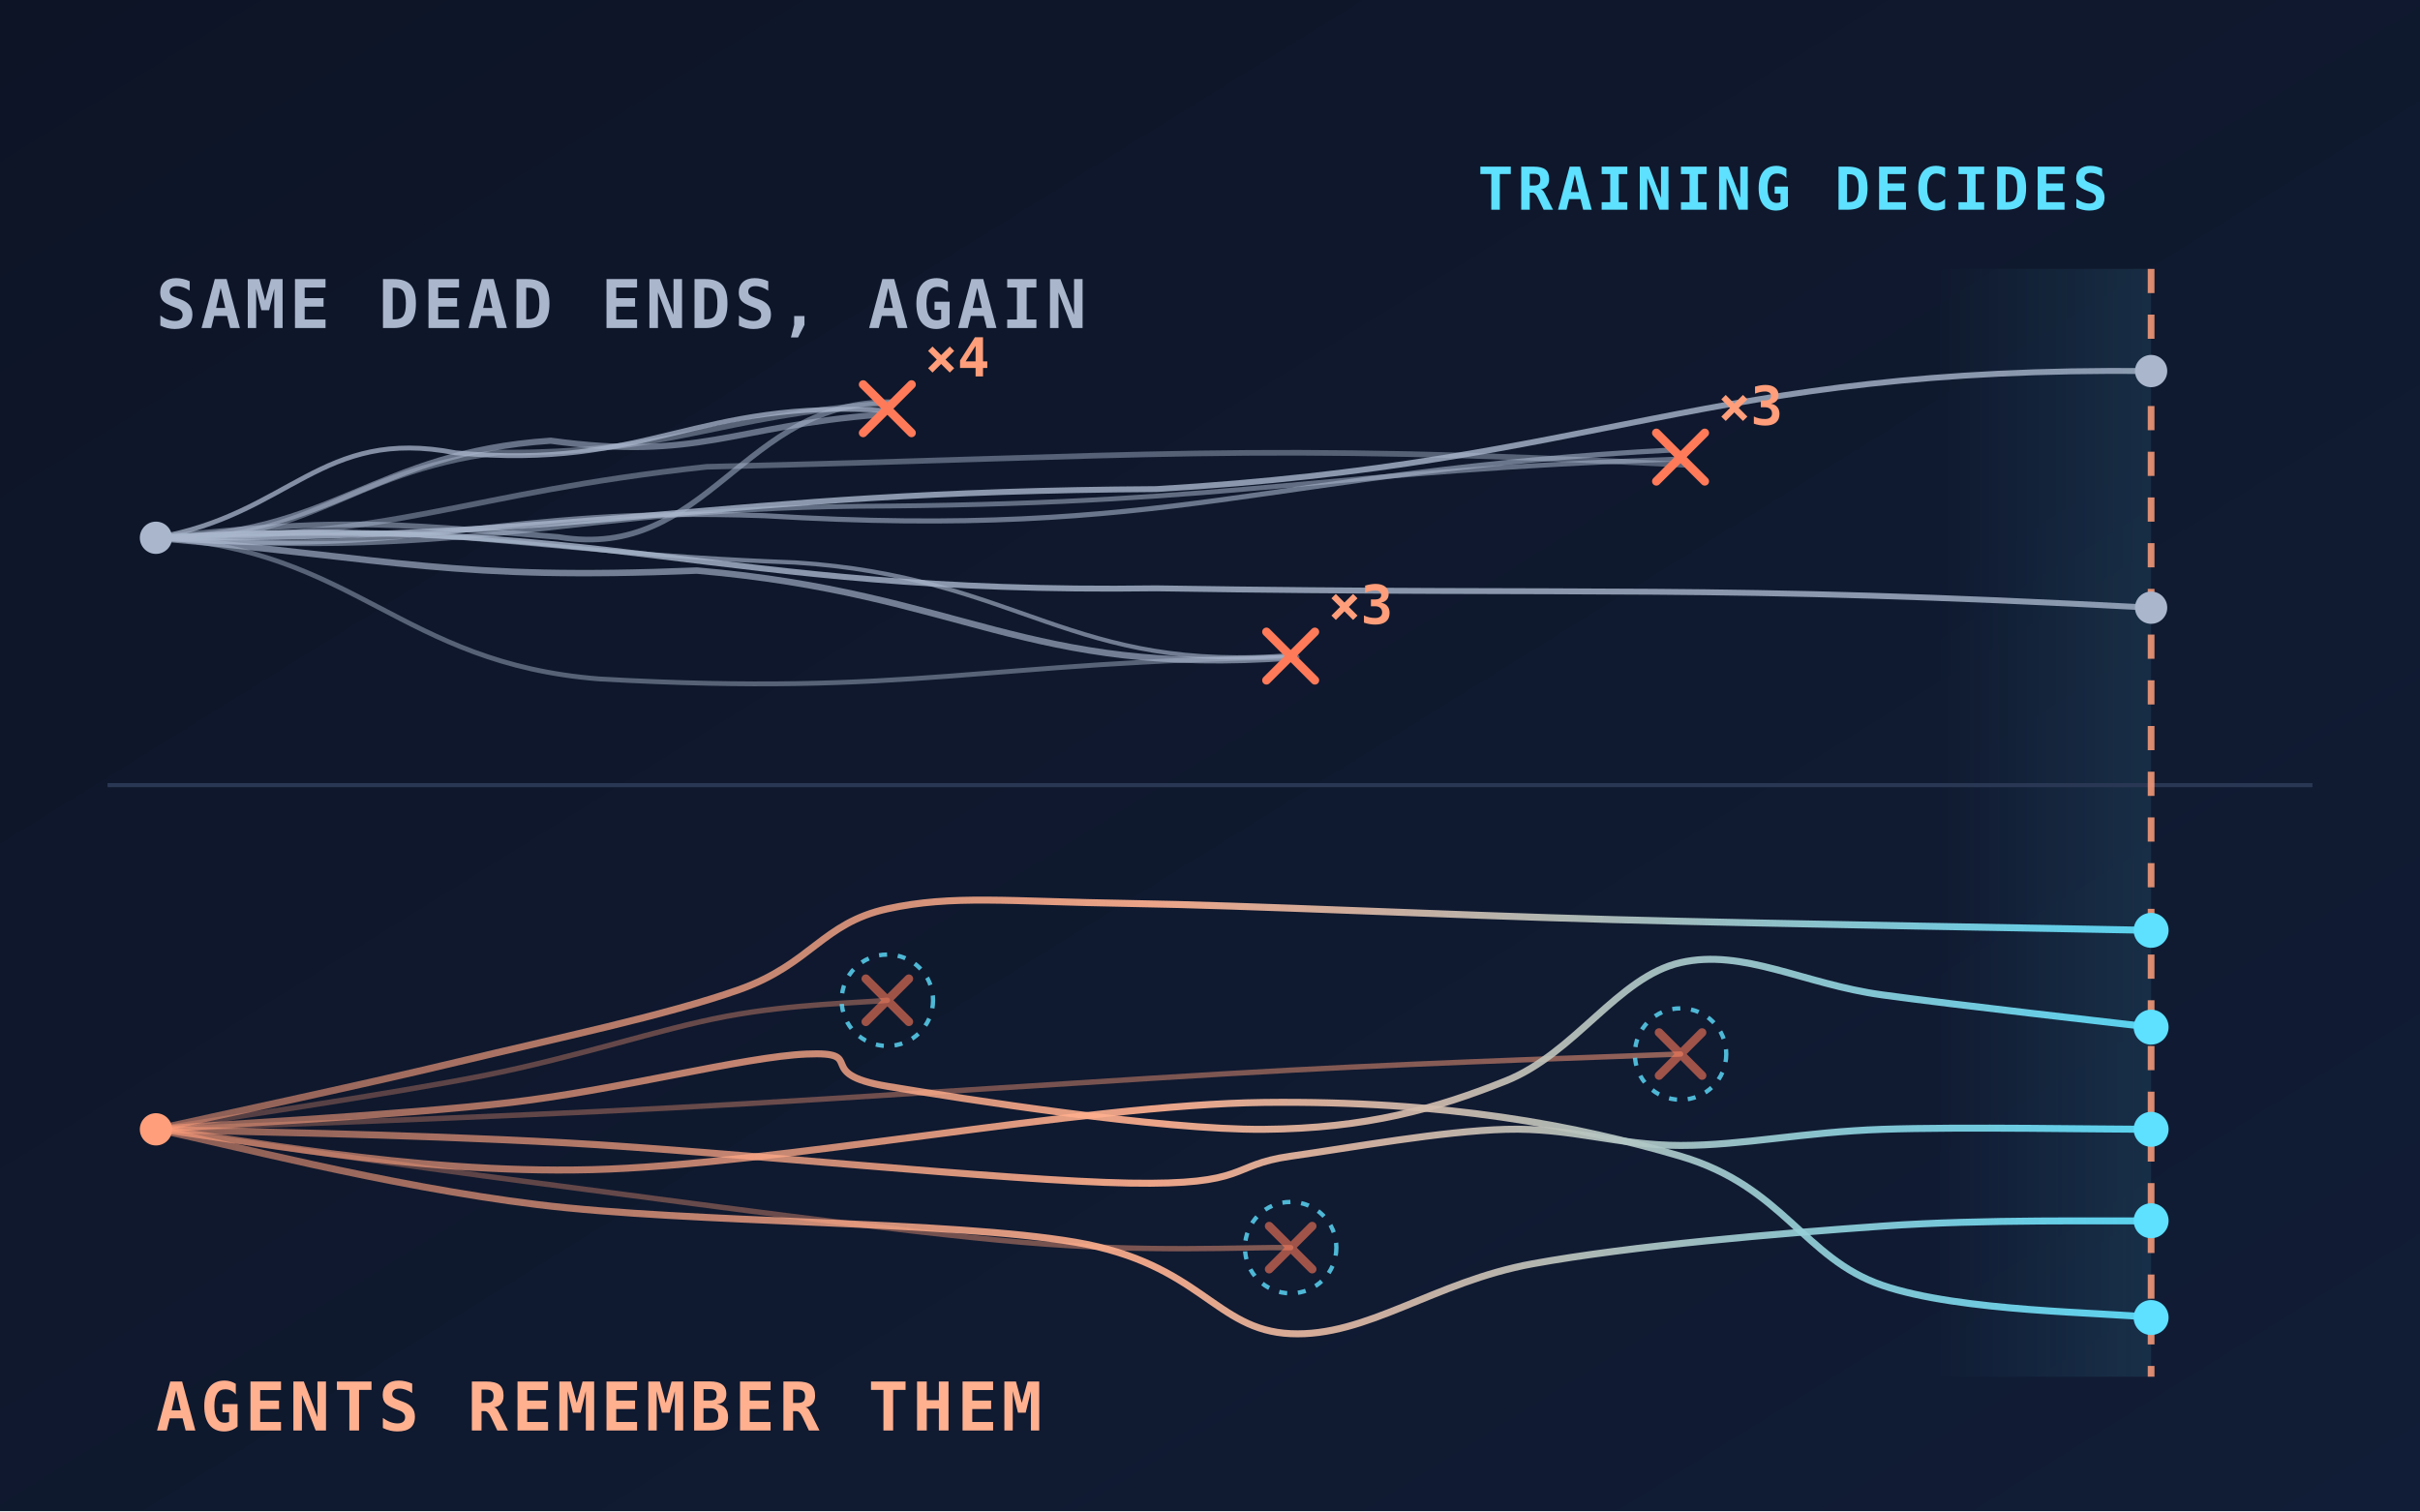
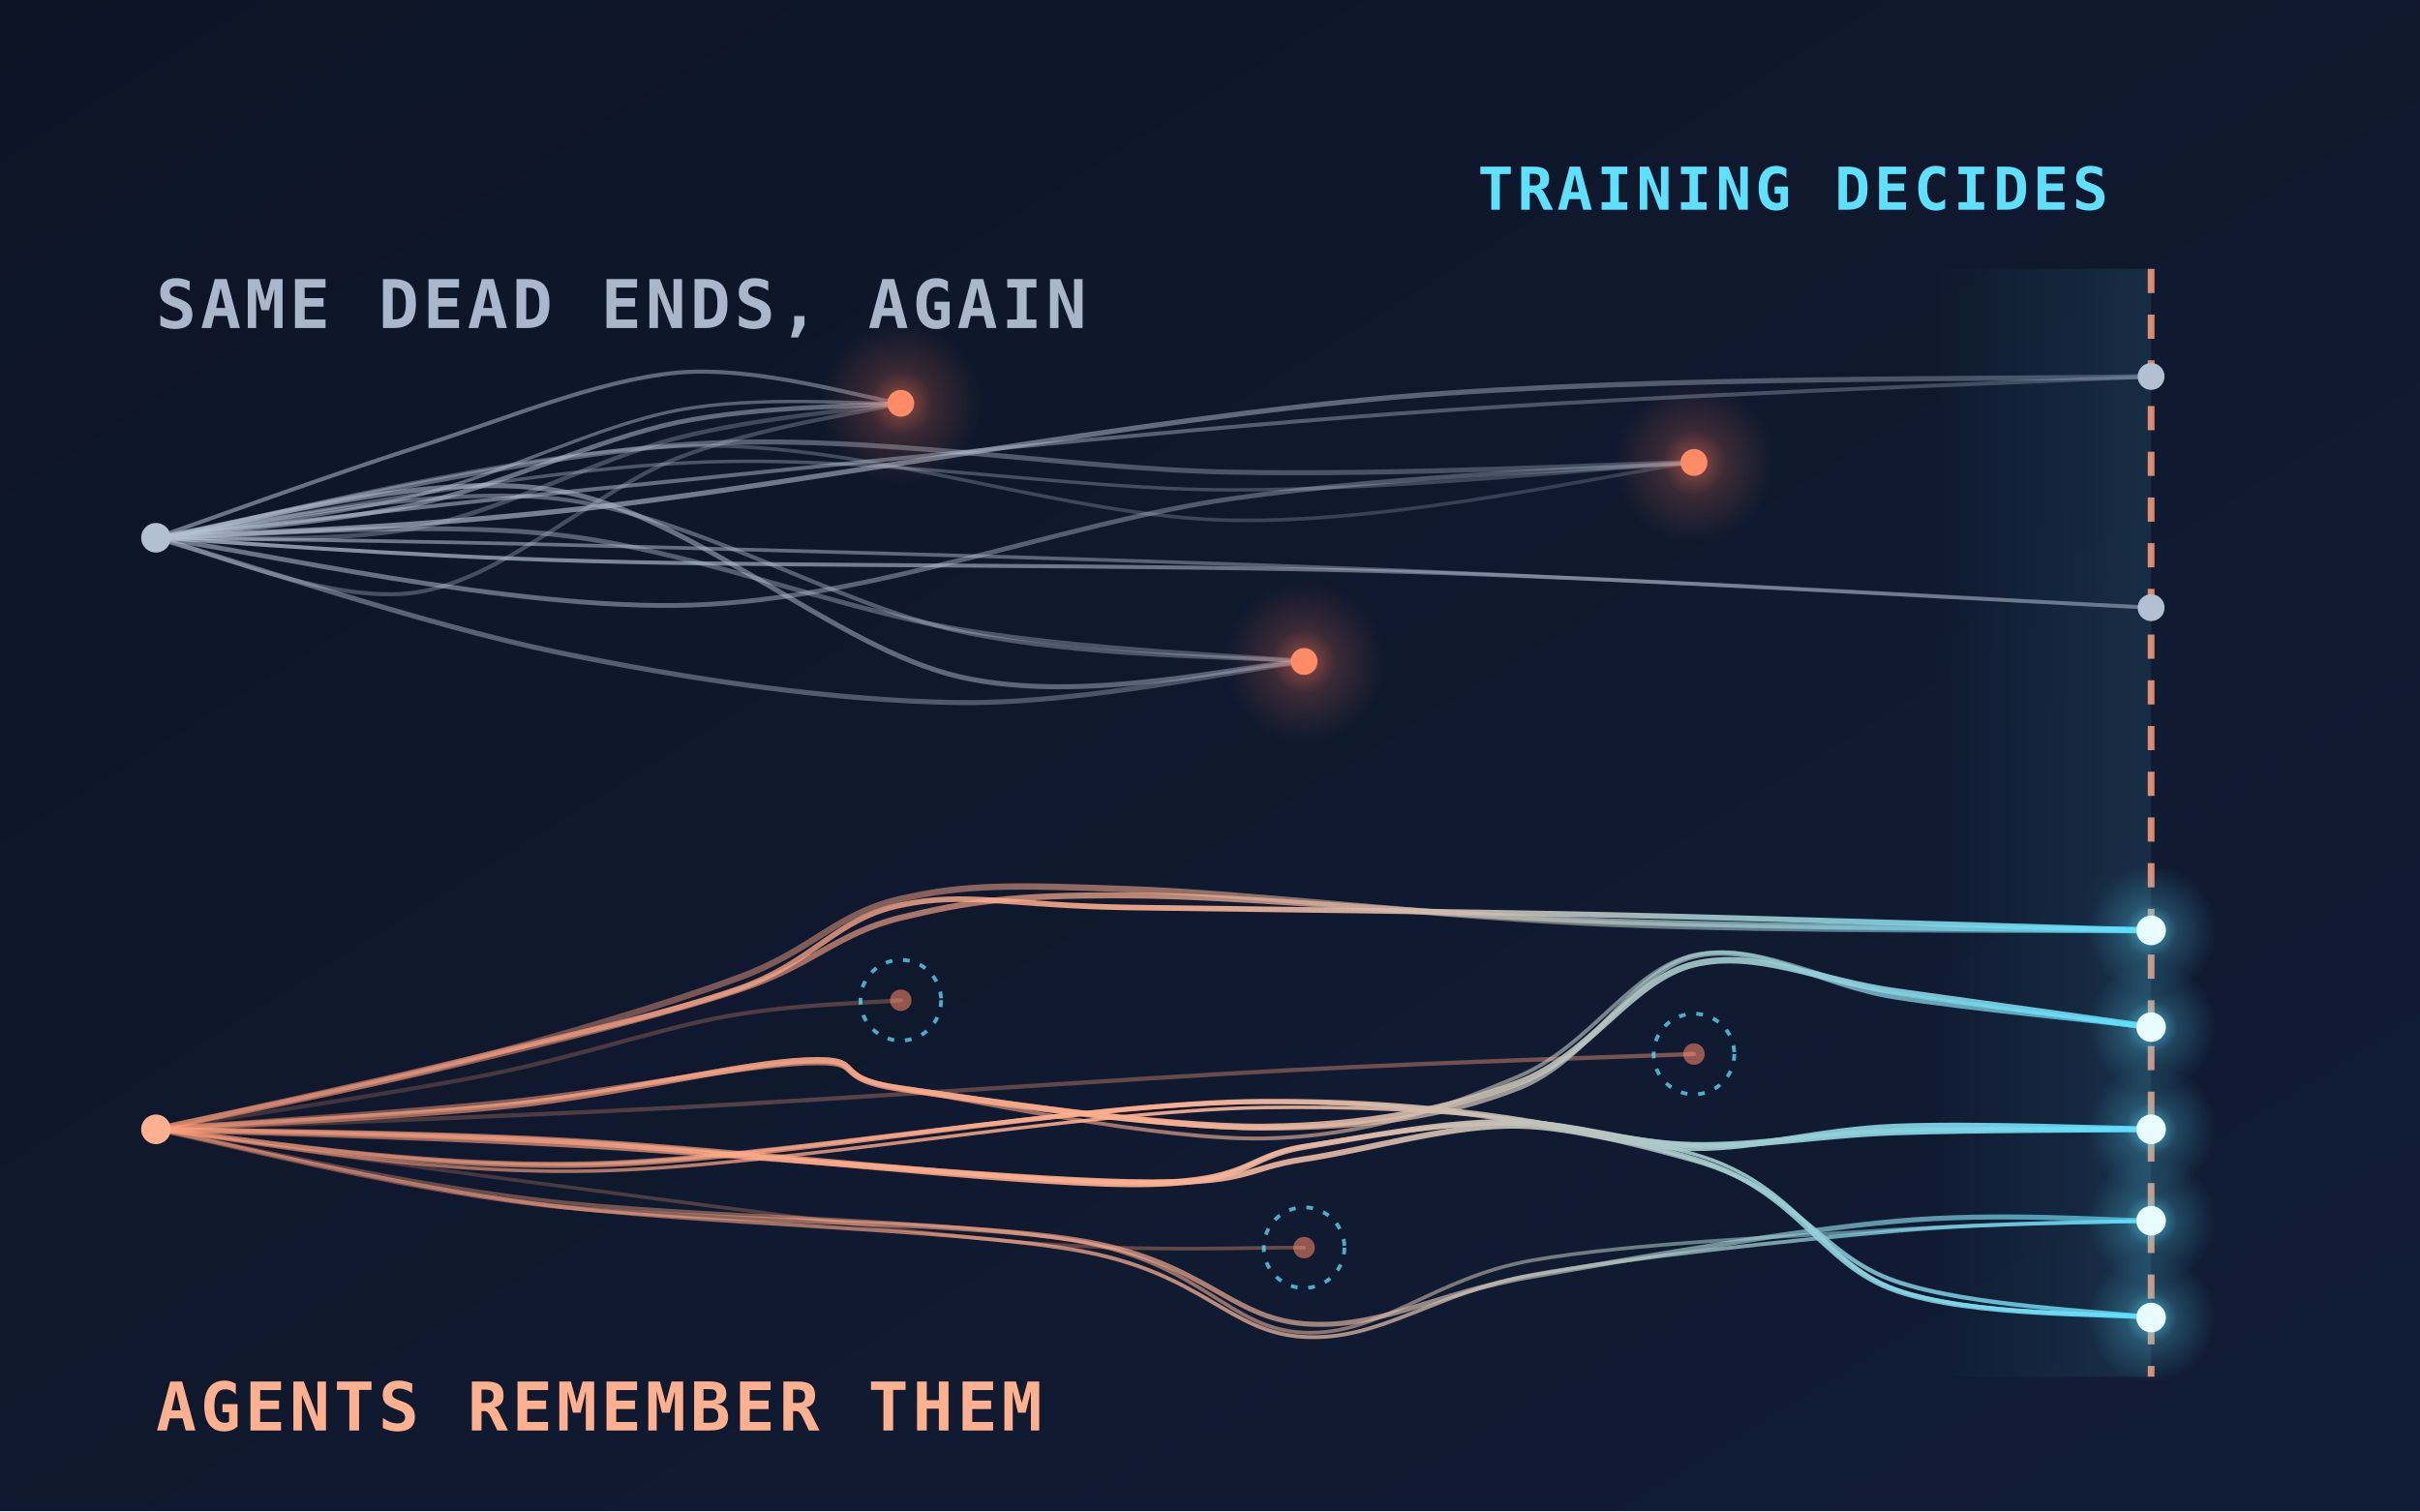
- <svg xmlns="http://www.w3.org/2000/svg" viewBox="0 0 900 562" role="img" aria-label="Without memory, the search keeps hitting the same dead ends; with an agent team, dead ends are remembered and later proposals steer around them while staying diverse">
+ <svg xmlns="http://www.w3.org/2000/svg" viewBox="0 0 900 562" role="img" aria-label="Without memory, the search keeps returning to the same dead ends; with an agent team, each dead end is remembered after one try and later proposals steer around it while staying diverse">
  <defs>
    <linearGradient id="bg" x1="0" y1="0" x2="1" y2="1">
      <stop offset="0" stop-color="#0d1426" />
      <stop offset="1" stop-color="#111d36" />
    </linearGradient>
+     <linearGradient id="grey" gradientUnits="userSpaceOnUse" x1="58" y1="0" x2="800" y2="0">
+       <stop offset="0" stop-color="#b3bfd3" />
+       <stop offset="1" stop-color="#b3bfd3" stop-opacity="0.45" />
+     </linearGradient>
    <linearGradient id="guide" gradientUnits="userSpaceOnUse" x1="58" y1="0" x2="800" y2="0">
-       <stop offset="0" stop-color="#ff9e7a" stop-opacity="0.55" />
+       <stop offset="0" stop-color="#ff9e7a" stop-opacity="0.5" />
      <stop offset="0.5" stop-color="#ffb08f" />
      <stop offset="1" stop-color="#5ee0ff" />
    </linearGradient>
-     <linearGradient id="warm" gradientUnits="userSpaceOnUse" x1="58" y1="0" x2="640" y2="0">
-       <stop offset="0" stop-color="#ff9e7a" stop-opacity="0.5" />
-       <stop offset="1" stop-color="#ff9e7a" />
+     <linearGradient id="warmfade" gradientUnits="userSpaceOnUse" x1="58" y1="0" x2="640" y2="0">
+       <stop offset="0" stop-color="#ff9e7a" stop-opacity="0.35" />
+       <stop offset="1" stop-color="#ff9e7a" stop-opacity="0.8" />
    </linearGradient>
+     <radialGradient id="hot">
+       <stop offset="0" stop-color="#ff7a59" stop-opacity="0.55" />
+       <stop offset="0.4" stop-color="#ff7a59" stop-opacity="0.18" />
+       <stop offset="1" stop-color="#ff7a59" stop-opacity="0" />
+     </radialGradient>
+     <radialGradient id="cool">
+       <stop offset="0" stop-color="#5ee0ff" stop-opacity="0.7" />
+       <stop offset="0.4" stop-color="#5ee0ff" stop-opacity="0.22" />
+       <stop offset="1" stop-color="#5ee0ff" stop-opacity="0" />
+     </radialGradient>
    <linearGradient id="gate" x1="0" y1="0" x2="1" y2="0">
      <stop offset="0" stop-color="#5ee0ff" stop-opacity="0" />
      <stop offset="1" stop-color="#5ee0ff" stop-opacity="0.1" />
    </linearGradient>
  </defs>
  <rect width="900" height="562" fill="url(#bg)" />
  <rect x="720" y="100" width="80" height="412" fill="url(#gate)" />
-   <line x1="40" y1="292" x2="860" y2="292" stroke="#2a3754" stroke-width="1.5" />
  <g fill="none" stroke-linecap="round">
-     <path d="M58.0,420.0 C78.3,416.7 144.7,407.0 180.0,400.0 C215.3,393.0 245.0,382.7 270.0,378.0 C295.0,373.3 320.0,373.0 330.0,372.0" stroke="url(#warm)" stroke-width="2" opacity="0.55" />
-     <path d="M58.0,420.0 C81.7,423.3 146.3,433.0 200.0,440.0 C253.7,447.0 333.3,458.0 380.0,462.0 C426.7,466.0 463.3,463.7 480.0,464.0" stroke="url(#warm)" stroke-width="2" opacity="0.55" />
-     <path d="M58.0,420.0 C90.0,418.7 179.7,415.7 250.0,412.0 C320.3,408.3 417.5,401.3 480.0,398.0 C542.5,394.7 600.8,393.0 625.0,392.0" stroke="url(#warm)" stroke-width="2" opacity="0.55" />
-     <path d="M58.0,420.0 C76.7,415.8 133.8,403.7 170.0,395.0 C206.2,386.3 248.3,377.5 275.0,368.0 C301.7,358.5 305.8,343.3 330.0,338.0 C354.2,332.7 375.0,335.3 420.0,336.0 C465.0,336.7 536.7,340.3 600.0,342.0 C663.3,343.7 766.7,345.3 800.0,346.0" stroke="url(#guide)" stroke-width="2.6" opacity="0.92" />
-     <path d="M58.0,420.0 C80.0,418.3 149.7,414.7 190.0,410.0 C230.3,405.3 276.7,393.0 300.0,392.0 C323.3,391.0 301.7,399.3 330.0,404.0 C358.3,408.7 431.7,420.3 470.0,420.0 C508.3,419.7 534.2,412.3 560.0,402.0 C585.8,391.7 601.7,363.3 625.0,358.0 C648.3,352.7 670.8,366.0 700.0,370.0 C729.2,374.0 783.3,380.0 800.0,382.0" stroke="url(#guide)" stroke-width="2.6" opacity="0.92" />
-     <path d="M58.0,420.0 C83.3,420.8 149.7,421.7 210.0,425.0 C270.3,428.3 375.0,439.2 420.0,440.0 C465.0,440.8 456.7,433.3 480.0,430.0 C503.3,426.7 535.8,420.7 560.0,420.0 C584.2,419.3 601.7,426.0 625.0,426.0 C648.3,426.0 670.8,421.0 700.0,420.0 C729.2,419.0 783.3,420.0 800.0,420.0" stroke="url(#guide)" stroke-width="2.6" opacity="0.92" />
-     <path d="M58.0,420.0 C81.7,424.7 143.0,441.0 200.0,448.0 C257.0,455.0 353.3,454.0 400.0,462.0 C446.7,470.0 451.7,494.7 480.0,496.0 C508.3,497.3 533.3,476.7 570.0,470.0 C606.7,463.3 661.7,458.7 700.0,456.0 C738.3,453.3 783.3,454.3 800.0,454.0" stroke="url(#guide)" stroke-width="2.6" opacity="0.92" />
-     <path d="M58.0,420.0 C85.0,422.5 151.3,436.7 220.0,435.0 C288.7,433.3 402.5,410.8 470.0,410.0 C537.5,409.2 586.7,418.7 625.0,430.0 C663.3,441.3 670.8,468.0 700.0,478.0 C729.2,488.0 783.3,488.0 800.0,490.0" stroke="url(#guide)" stroke-width="2.6" opacity="0.92" />
-     <path d="M58.0,200.0 C108.1,191.3 119.3,158.7 169.4,168.4 C241.9,175.1 258.1,147.9 330.6,152.8" stroke="#a9b6cc" stroke-width="1.8" opacity="0.75" />
-     <path d="M58.0,200.0 C115.2,202.7 127.9,175.7 185.2,168.3 C250.7,168.8 265.3,154.7 330.8,149.9" stroke="#a9b6cc" stroke-width="2.1" opacity="0.47" />
-     <path d="M58.0,200.0 C124.0,199.5 138.7,168.3 204.8,163.9 C259.9,171.5 272.1,158.5 327.2,154.2" stroke="#a9b6cc" stroke-width="2.3" opacity="0.57" />
-     <path d="M58.0,200.0 C125.3,192.7 140.3,194.1 207.7,199.7 C263.7,209.0 276.2,148.3 332.3,149.6" stroke="#a9b6cc" stroke-width="2.1" opacity="0.54" />
-     <path d="M58.0,200.0 C148.5,208.1 168.7,215.9 259.2,212.2 C358.8,220.8 380.9,251.6 480.5,244.5" stroke="#a9b6cc" stroke-width="2.4" opacity="0.65" />
-     <path d="M58.0,200.0 C132.2,204.3 148.7,246.7 222.9,252.5 C339.7,259.1 365.6,245.9 482.4,244.4" stroke="#a9b6cc" stroke-width="1.8" opacity="0.47" />
-     <path d="M58.0,200.0 C165.0,193.0 188.8,205.1 295.8,209.2 C379.5,214.6 398.1,250.9 481.8,243.5" stroke="#a9b6cc" stroke-width="1.6" opacity="0.63" />
-     <path d="M58.0,200.0 C150.2,200.1 170.7,183.6 262.8,173.6 C426.8,169.8 463.3,164.4 627.3,172.9" stroke="#a9b6cc" stroke-width="2.1" opacity="0.46" />
-     <path d="M58.0,200.0 C159.9,207.4 182.5,188.1 284.4,191.8 C436.8,201.0 470.6,175.2 622.9,167.3" stroke="#a9b6cc" stroke-width="1.9" opacity="0.59" />
-     <path d="M58.0,200.0 C180.5,208.8 207.7,188.4 330.2,188.2 C463.0,186.9 492.5,175.1 625.4,170.7" stroke="#a9b6cc" stroke-width="1.8" opacity="0.54" />
-     <path d="M58.0,200.0 C225.4,200.4 262.6,182.9 430.0,181.9 C596.5,172.1 633.5,136.3 800.0,138.0" stroke="#a9b6cc" stroke-width="2.2" opacity="0.8" />
-     <path d="M58.0,200.0 C225.4,190.4 262.6,221.1 430.0,218.8 C596.5,221.4 633.5,217.2 800.0,226.0" stroke="#a9b6cc" stroke-width="2.2" opacity="0.8" />
+     <path d="M58.0,200.0 C74.2,197.4 122.6,192.2 154.9,184.3 C187.3,176.4 221.9,158.3 251.9,152.6 C281.9,146.9 321.1,150.4 335.0,150.0" stroke="url(#grey)" stroke-width="1.25" opacity="0.53" />
+     <path d="M58.0,200.0 C74.2,199.4 122.6,202.5 154.9,196.3 C187.3,190.1 221.9,170.6 251.9,162.9 C281.9,155.2 321.1,152.1 335.0,150.0" stroke="url(#grey)" stroke-width="1.65" opacity="0.36" />
+     <path d="M58.0,200.0 C74.2,203.4 122.6,225.2 154.9,220.3 C187.3,215.4 221.9,182.2 251.9,170.4 C281.9,158.7 321.1,153.4 335.0,150.0" stroke="url(#grey)" stroke-width="1.52" opacity="0.37" />
+     <path d="M58.0,200.0 C74.2,194.4 122.6,176.7 154.9,166.4 C187.3,156.2 221.9,141.4 251.9,138.6 C281.9,135.9 321.1,148.1 335.0,150.0" stroke="url(#grey)" stroke-width="1.52" opacity="0.57" />
+     <path d="M58.0,200.0 C74.2,197.9 122.6,194.6 154.9,187.5 C187.3,180.3 221.9,163.4 251.9,157.1 C281.9,150.9 321.1,151.2 335.0,150.0" stroke="url(#grey)" stroke-width="1.77" opacity="0.60" />
+     <path d="M58.0,200.0 C82.9,199.8 157.6,193.3 207.4,198.9 C257.3,204.6 310.6,226.3 356.9,234.1 C403.2,241.9 463.6,244.0 485.0,246.0" stroke="url(#grey)" stroke-width="1.78" opacity="0.49" />
+     <path d="M58.0,200.0 C82.9,207.1 157.6,232.4 207.4,242.6 C257.3,252.9 310.6,260.7 356.9,261.3 C403.2,261.8 463.6,248.5 485.0,246.0" stroke="url(#grey)" stroke-width="1.88" opacity="0.49" />
+     <path d="M58.0,200.0 C82.9,197.1 157.6,173.9 207.4,182.5 C257.3,191.1 310.6,241.1 356.9,251.7 C403.2,262.3 463.6,246.9 485.0,246.0" stroke="url(#grey)" stroke-width="1.87" opacity="0.62" />
+     <path d="M58.0,200.0 C82.9,197.6 157.6,179.7 207.4,185.5 C257.3,191.3 310.6,224.8 356.9,234.8 C403.2,244.9 463.6,244.1 485.0,246.0" stroke="url(#grey)" stroke-width="1.55" opacity="0.51" />
+     <path d="M58.0,200.0 C91.4,195.3 191.5,174.9 258.2,172.0 C324.9,169.0 396.4,182.2 458.4,182.2 C520.4,182.2 601.4,173.7 630.0,172.0" stroke="url(#grey)" stroke-width="1.27" opacity="0.44" />
+     <path d="M58.0,200.0 C91.4,204.2 191.5,227.5 258.2,225.0 C324.9,222.6 396.4,194.2 458.4,185.4 C520.4,176.5 601.4,174.2 630.0,172.0" stroke="url(#grey)" stroke-width="1.78" opacity="0.57" />
+     <path d="M58.0,200.0 C91.4,194.3 191.5,166.9 258.2,165.8 C324.9,164.7 396.4,192.5 458.4,193.5 C520.4,194.6 601.4,175.6 630.0,172.0" stroke="url(#grey)" stroke-width="1.34" opacity="0.38" />
+     <path d="M58.0,200.0 C91.4,194.2 191.5,169.2 258.2,165.1 C324.9,161.1 396.4,174.5 458.4,175.6 C520.4,176.8 601.4,172.6 630.0,172.0" stroke="url(#grey)" stroke-width="1.87" opacity="0.52" />
+     <path d="M58.0,200.0 C85.0,197.0 143.0,189.7 220.0,182.0 C297.0,174.3 423.3,160.8 520.0,153.8 C616.7,146.8 753.3,142.3 800.0,140.0" stroke="url(#grey)" stroke-width="1.47" opacity="0.60" />
+     <path d="M58.0,200.0 C85.0,198.1 143.0,197.5 220.0,188.8 C297.0,180.1 423.3,155.8 520.0,147.6 C616.7,139.5 753.3,141.3 800.0,140.0" stroke="url(#grey)" stroke-width="1.92" opacity="0.70" />
+     <path d="M58.0,200.0 C85.0,201.4 143.0,206.6 220.0,208.7 C297.0,210.8 423.3,209.8 520.0,212.6 C616.7,215.5 753.3,223.8 800.0,226.0" stroke="url(#grey)" stroke-width="1.48" opacity="0.76" />
+     <path d="M58.0,200.0 C85.0,200.5 143.0,200.9 220.0,202.9 C297.0,204.9 423.3,208.2 520.0,212.1 C616.7,216.0 753.3,223.7 800.0,226.0" stroke="url(#grey)" stroke-width="1.35" opacity="0.61" />
+     <path d="M58.0,420.0 C78.3,416.7 144.7,407.0 180.0,400.0 C215.3,393.0 244.2,382.7 270.0,378.0 C295.8,373.3 324.2,373.0 335.0,372.0" stroke="url(#warmfade)" stroke-width="1.58" opacity="0.52" />
+     <path d="M58.0,420.0 C81.7,423.3 146.3,433.0 200.0,440.0 C253.7,447.0 332.5,458.0 380.0,462.0 C427.5,466.0 467.5,463.7 485.0,464.0" stroke="url(#warmfade)" stroke-width="1.35" opacity="0.54" />
+     <path d="M58.0,420.0 C90.0,418.7 179.7,415.7 250.0,412.0 C320.3,408.3 416.7,401.3 480.0,398.0 C543.3,394.7 605.0,393.0 630.0,392.0" stroke="url(#warmfade)" stroke-width="1.59" opacity="0.57" />
+     <path d="M58.0,420.0 C76.7,415.9 133.8,404.8 170.0,395.3 C206.2,385.9 247.5,373.7 275.0,363.5 C302.5,353.3 310.8,339.8 335.0,334.3 C359.2,328.8 375.8,329.1 420.0,330.7 C464.2,332.2 536.7,341.1 600.0,343.6 C663.3,346.2 766.7,345.6 800.0,346.0" stroke="url(#guide)" stroke-width="2.36" opacity="0.56" />
+     <path d="M58.0,420.0 C76.7,415.8 133.8,403.7 170.0,394.9 C206.2,386.2 247.5,377.3 275.0,367.6 C302.5,357.9 310.8,341.6 335.0,336.6 C359.2,331.5 375.8,336.8 420.0,337.5 C464.2,338.1 536.7,338.9 600.0,340.3 C663.3,341.7 766.7,345.1 800.0,346.0" stroke="url(#guide)" stroke-width="2.08" opacity="0.91" />
+     <path d="M58.0,420.0 C76.7,416.0 133.8,404.5 170.0,395.8 C206.2,387.2 247.5,377.1 275.0,368.0 C302.5,358.9 310.8,347.2 335.0,341.3 C359.2,335.5 375.8,332.7 420.0,333.0 C464.2,333.2 536.7,340.6 600.0,342.7 C663.3,344.9 766.7,345.5 800.0,346.0" stroke="url(#guide)" stroke-width="2.25" opacity="0.72" />
+     <path d="M58.0,420.0 C80.0,418.5 149.7,415.4 190.0,411.1 C230.3,406.8 275.8,395.4 300.0,394.4 C324.2,393.4 306.7,400.8 335.0,404.9 C363.3,409.0 431.7,419.4 470.0,419.1 C508.3,418.7 538.3,412.7 565.0,402.6 C591.7,392.5 606.7,364.3 630.0,358.6 C653.3,353.0 676.7,364.8 705.0,368.7 C733.3,372.6 784.2,379.8 800.0,382.0" stroke="url(#guide)" stroke-width="2.39" opacity="0.90" />
+     <path d="M58.0,420.0 C80.0,418.3 149.7,413.8 190.0,409.7 C230.3,405.5 275.8,396.2 300.0,395.3 C324.2,394.5 306.7,400.6 335.0,404.6 C363.3,408.6 431.7,419.5 470.0,419.5 C508.3,419.5 538.3,415.1 565.0,404.5 C591.7,393.9 606.7,361.3 630.0,355.6 C653.3,350.0 676.7,366.4 705.0,370.8 C733.3,375.2 784.2,380.1 800.0,382.0" stroke="url(#guide)" stroke-width="1.92" opacity="0.74" />
+     <path d="M58.0,420.0 C80.0,418.4 149.7,414.9 190.0,410.6 C230.3,406.3 275.8,394.9 300.0,394.0 C324.2,393.0 306.7,399.9 335.0,404.8 C363.3,409.7 431.7,424.1 470.0,423.4 C508.3,422.6 538.3,411.6 565.0,400.2 C591.7,388.8 606.7,360.4 630.0,355.2 C653.3,350.1 676.7,364.9 705.0,369.4 C733.3,373.9 784.2,379.9 800.0,382.0" stroke="url(#guide)" stroke-width="1.44" opacity="0.62" />
+     <path d="M58.0,420.0 C83.3,420.9 149.7,422.3 210.0,425.6 C270.3,428.8 374.2,438.7 420.0,439.6 C465.8,440.6 461.7,434.6 485.0,431.1 C508.3,427.6 535.8,419.3 560.0,418.7 C584.2,418.0 605.8,427.0 630.0,427.0 C654.2,427.1 676.7,420.1 705.0,419.0 C733.3,417.8 784.2,419.8 800.0,420.0" stroke="url(#guide)" stroke-width="2.17" opacity="0.92" />
+     <path d="M58.0,420.0 C83.3,420.8 149.7,421.2 210.0,424.6 C270.3,428.0 374.2,440.2 420.0,440.5 C465.8,440.8 461.7,430.5 485.0,426.6 C508.3,422.7 535.8,417.3 560.0,417.2 C584.2,417.1 605.8,425.3 630.0,426.0 C654.2,426.6 676.7,422.2 705.0,421.2 C733.3,420.2 784.2,420.2 800.0,420.0" stroke="url(#guide)" stroke-width="2.05" opacity="0.93" />
+     <path d="M58.0,420.0 C83.3,420.6 149.7,420.6 210.0,423.9 C270.3,427.1 374.2,439.3 420.0,439.7 C465.8,440.1 461.7,429.9 485.0,426.2 C508.3,422.6 535.8,417.9 560.0,417.8 C584.2,417.6 605.8,425.0 630.0,425.5 C654.2,425.9 676.7,421.3 705.0,420.4 C733.3,419.5 784.2,420.1 800.0,420.0" stroke="url(#guide)" stroke-width="1.58" opacity="0.89" />
+     <path d="M58.0,420.0 C81.7,424.6 143.0,441.0 200.0,447.8 C257.0,454.7 352.5,453.6 400.0,461.1 C447.5,468.5 456.7,490.0 485.0,492.3 C513.3,494.5 533.3,480.9 570.0,474.6 C606.7,468.2 666.7,457.6 705.0,454.2 C743.3,450.7 784.2,454.0 800.0,454.0" stroke="url(#guide)" stroke-width="1.88" opacity="0.67" />
+     <path d="M58.0,420.0 C81.7,424.3 143.0,439.2 200.0,446.1 C257.0,453.0 352.5,453.2 400.0,461.5 C447.5,469.7 456.7,494.4 485.0,495.6 C513.3,496.8 533.3,475.1 570.0,468.7 C606.7,462.3 666.7,459.8 705.0,457.3 C743.3,454.9 784.2,454.6 800.0,454.0" stroke="url(#guide)" stroke-width="1.37" opacity="0.57" />
+     <path d="M58.0,420.0 C81.7,424.6 143.0,440.3 200.0,447.8 C257.0,455.3 352.5,456.7 400.0,464.9 C447.5,473.1 456.7,495.7 485.0,497.2 C513.3,498.8 533.3,480.7 570.0,474.1 C606.7,467.6 666.7,461.2 705.0,457.8 C743.3,454.5 784.2,454.6 800.0,454.0" stroke="url(#guide)" stroke-width="1.44" opacity="0.74" />
+     <path d="M58.0,420.0 C85.0,422.1 151.3,434.4 220.0,432.7 C288.7,431.0 401.7,410.0 470.0,409.8 C538.3,409.6 590.8,420.5 630.0,431.6 C669.2,442.7 676.7,466.8 705.0,476.5 C733.3,486.2 784.2,487.7 800.0,490.0" stroke="url(#guide)" stroke-width="1.61" opacity="0.83" />
+     <path d="M58.0,420.0 C85.0,422.6 151.3,436.9 220.0,435.5 C288.7,434.2 401.7,413.0 470.0,411.9 C538.3,410.9 590.8,418.0 630.0,429.2 C669.2,440.4 676.7,469.2 705.0,479.4 C733.3,489.5 784.2,488.2 800.0,490.0" stroke="url(#guide)" stroke-width="1.30" opacity="0.92" />
+     <path d="M58.0,420.0 C85.0,422.2 151.3,435.0 220.0,433.3 C288.7,431.5 401.7,410.0 470.0,409.6 C538.3,409.3 590.8,419.2 630.0,431.0 C669.2,442.7 676.7,470.1 705.0,479.9 C733.3,489.8 784.2,488.3 800.0,490.0" stroke="url(#guide)" stroke-width="1.88" opacity="0.90" />
  </g>
  <line x1="800" y1="100" x2="800" y2="512" stroke="#ff9e7a" stroke-width="2.5" stroke-dasharray="9 8" opacity="0.85" />
-   <g stroke="#ff7a59" stroke-width="3.2" stroke-linecap="round" opacity="1">
-     <path d="M321,143 L339,161 M339,143 L321,161" />
-   </g>
-   <text x="344" y="140" font-size="20" fill="#ff9e7a" font-family="ui-monospace, Menlo, monospace" font-weight="600">×4</text>
-   <g stroke="#ff7a59" stroke-width="3.2" stroke-linecap="round" opacity="1">
-     <path d="M471,235 L489,253 M489,235 L471,253" />
-   </g>
-   <text x="494" y="232" font-size="20" fill="#ff9e7a" font-family="ui-monospace, Menlo, monospace" font-weight="600">×3</text>
-   <g stroke="#ff7a59" stroke-width="3.2" stroke-linecap="round" opacity="1">
-     <path d="M616,161 L634,179 M634,161 L616,179" />
-   </g>
-   <text x="639" y="158" font-size="20" fill="#ff9e7a" font-family="ui-monospace, Menlo, monospace" font-weight="600">×3</text>
-   <circle cx="800" cy="138" r="6" fill="#a9b6cc" />
-   <circle cx="800" cy="226" r="6" fill="#a9b6cc" />
-   <g stroke="#ff7a59" stroke-width="3.2" stroke-linecap="round" opacity="0.6">
-     <path d="M322,364 L338,380 M338,364 L322,380" />
-   </g>
-   <circle cx="330" cy="372" r="17" fill="none" stroke="#5ee0ff" stroke-width="1.6" stroke-dasharray="3 4" opacity="0.8" />
-   <g stroke="#ff7a59" stroke-width="3.2" stroke-linecap="round" opacity="0.6">
-     <path d="M472,456 L488,472 M488,456 L472,472" />
-   </g>
-   <circle cx="480" cy="464" r="17" fill="none" stroke="#5ee0ff" stroke-width="1.6" stroke-dasharray="3 4" opacity="0.8" />
-   <g stroke="#ff7a59" stroke-width="3.2" stroke-linecap="round" opacity="0.6">
-     <path d="M617,384 L633,400 M633,384 L617,400" />
-   </g>
-   <circle cx="625" cy="392" r="17" fill="none" stroke="#5ee0ff" stroke-width="1.6" stroke-dasharray="3 4" opacity="0.8" />
-   <circle cx="58" cy="200" r="6" fill="#a9b6cc" />
-   <circle cx="58" cy="420" r="6" fill="#ff9e7a" />
+   <circle cx="335" cy="150" r="30" fill="url(#hot)" />
+   <circle cx="335" cy="150" r="5" fill="#ff8a66" />
+   <circle cx="485" cy="246" r="30" fill="url(#hot)" />
+   <circle cx="485" cy="246" r="5" fill="#ff8a66" />
+   <circle cx="630" cy="172" r="30" fill="url(#hot)" />
+   <circle cx="630" cy="172" r="5" fill="#ff8a66" />
+   <circle cx="800" cy="140" r="5" fill="#b3bfd3" />
+   <circle cx="800" cy="226" r="5" fill="#b3bfd3" />
+   <circle cx="335" cy="372" r="15" fill="none" stroke="#5ee0ff" stroke-width="1.4" stroke-dasharray="2.5 4" opacity="0.75" />
+   <circle cx="335" cy="372" r="4" fill="#ff8a66" opacity="0.55" />
+   <circle cx="485" cy="464" r="15" fill="none" stroke="#5ee0ff" stroke-width="1.4" stroke-dasharray="2.5 4" opacity="0.75" />
+   <circle cx="485" cy="464" r="4" fill="#ff8a66" opacity="0.55" />
+   <circle cx="630" cy="392" r="15" fill="none" stroke="#5ee0ff" stroke-width="1.4" stroke-dasharray="2.5 4" opacity="0.75" />
+   <circle cx="630" cy="392" r="4" fill="#ff8a66" opacity="0.55" />
+   <circle cx="800" cy="346" r="24" fill="url(#cool)" />
+   <circle cx="800" cy="346" r="5.5" fill="#e8fbff" />
+   <circle cx="800" cy="382" r="24" fill="url(#cool)" />
+   <circle cx="800" cy="382" r="5.5" fill="#e8fbff" />
+   <circle cx="800" cy="420" r="24" fill="url(#cool)" />
+   <circle cx="800" cy="420" r="5.5" fill="#e8fbff" />
+   <circle cx="800" cy="454" r="24" fill="url(#cool)" />
+   <circle cx="800" cy="454" r="5.5" fill="#e8fbff" />
+   <circle cx="800" cy="490" r="24" fill="url(#cool)" />
+   <circle cx="800" cy="490" r="5.5" fill="#e8fbff" />
+   <circle cx="58" cy="200" r="5.5" fill="#b3bfd3" />
+   <circle cx="58" cy="420" r="5.5" fill="#ffb08f" />
  <g font-family="ui-monospace, Menlo, monospace" font-weight="600" letter-spacing="1.5">
    <text x="58" y="122" font-size="25" fill="#a9b6cc">SAME DEAD ENDS, AGAIN</text>
    <text x="58" y="532" font-size="25" fill="#ffb08f">AGENTS REMEMBER THEM</text>
    <text x="784" y="78" font-size="22" fill="#5ee0ff" text-anchor="end">TRAINING DECIDES</text>
  </g>
-   <circle cx="800" cy="346" r="6.5" fill="#5ee0ff" />
-   <circle cx="800" cy="382" r="6.5" fill="#5ee0ff" />
-   <circle cx="800" cy="420" r="6.5" fill="#5ee0ff" />
-   <circle cx="800" cy="454" r="6.5" fill="#5ee0ff" />
-   <circle cx="800" cy="490" r="6.5" fill="#5ee0ff" />
</svg>
